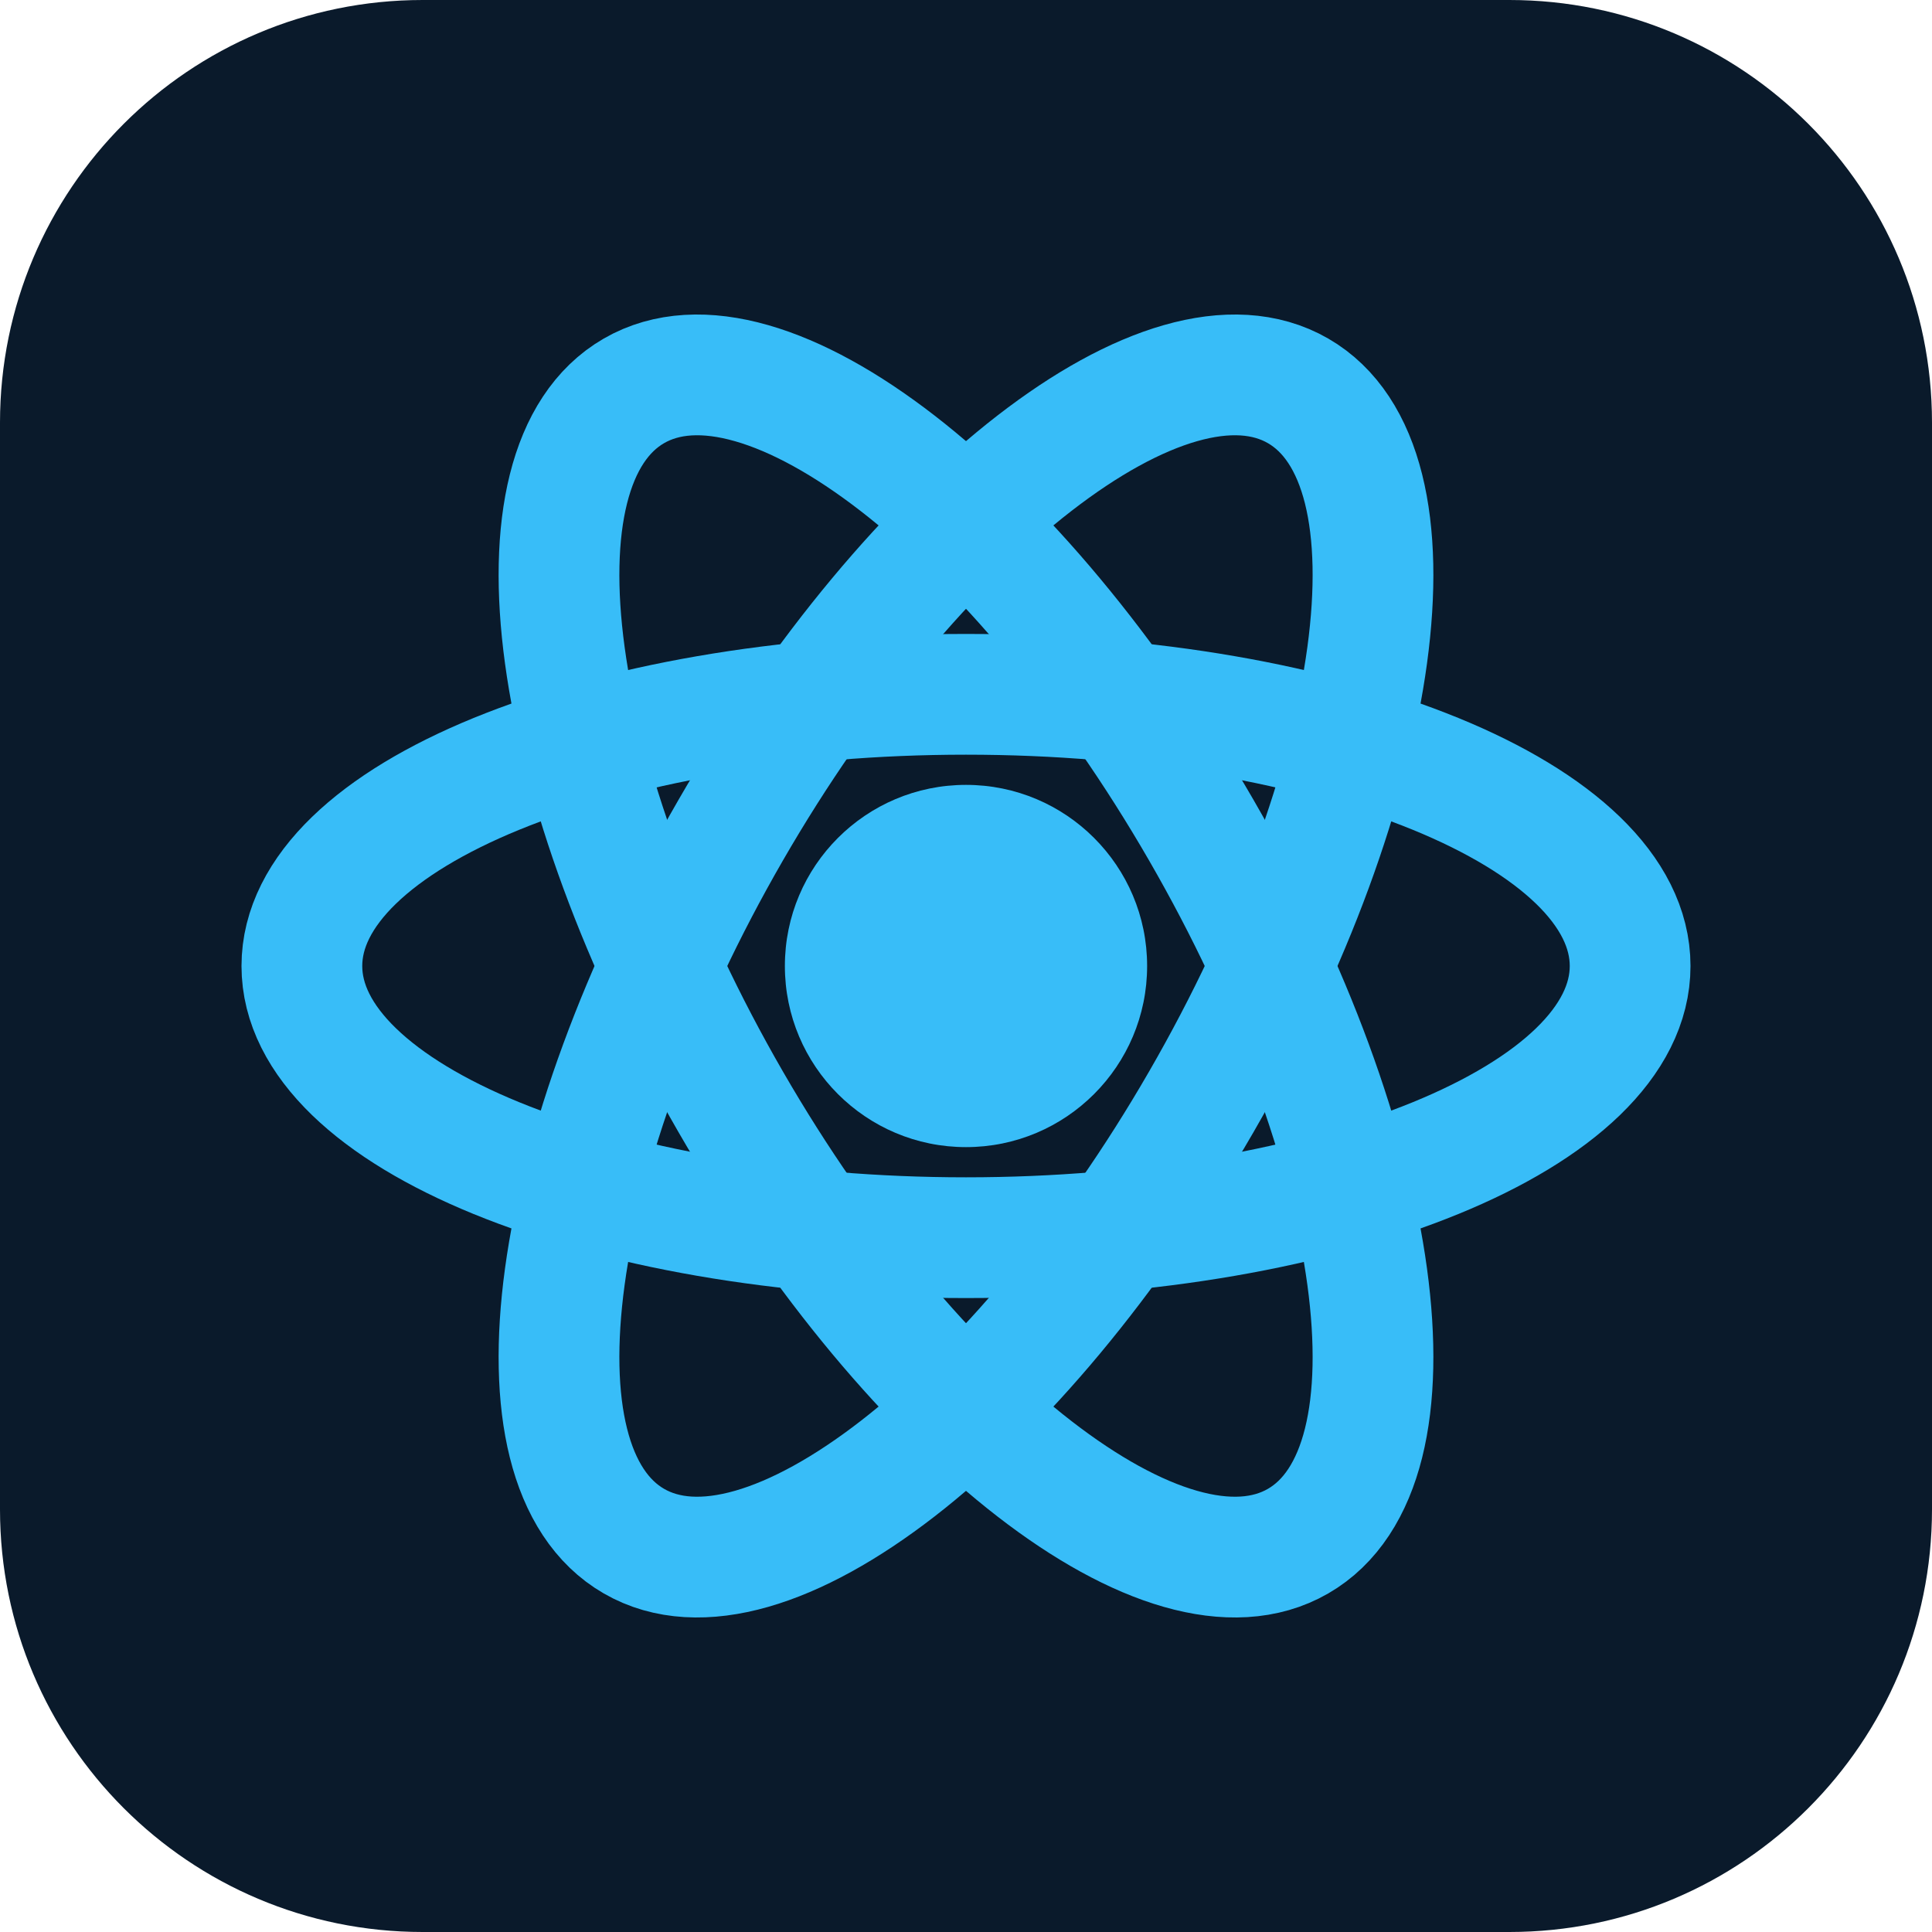
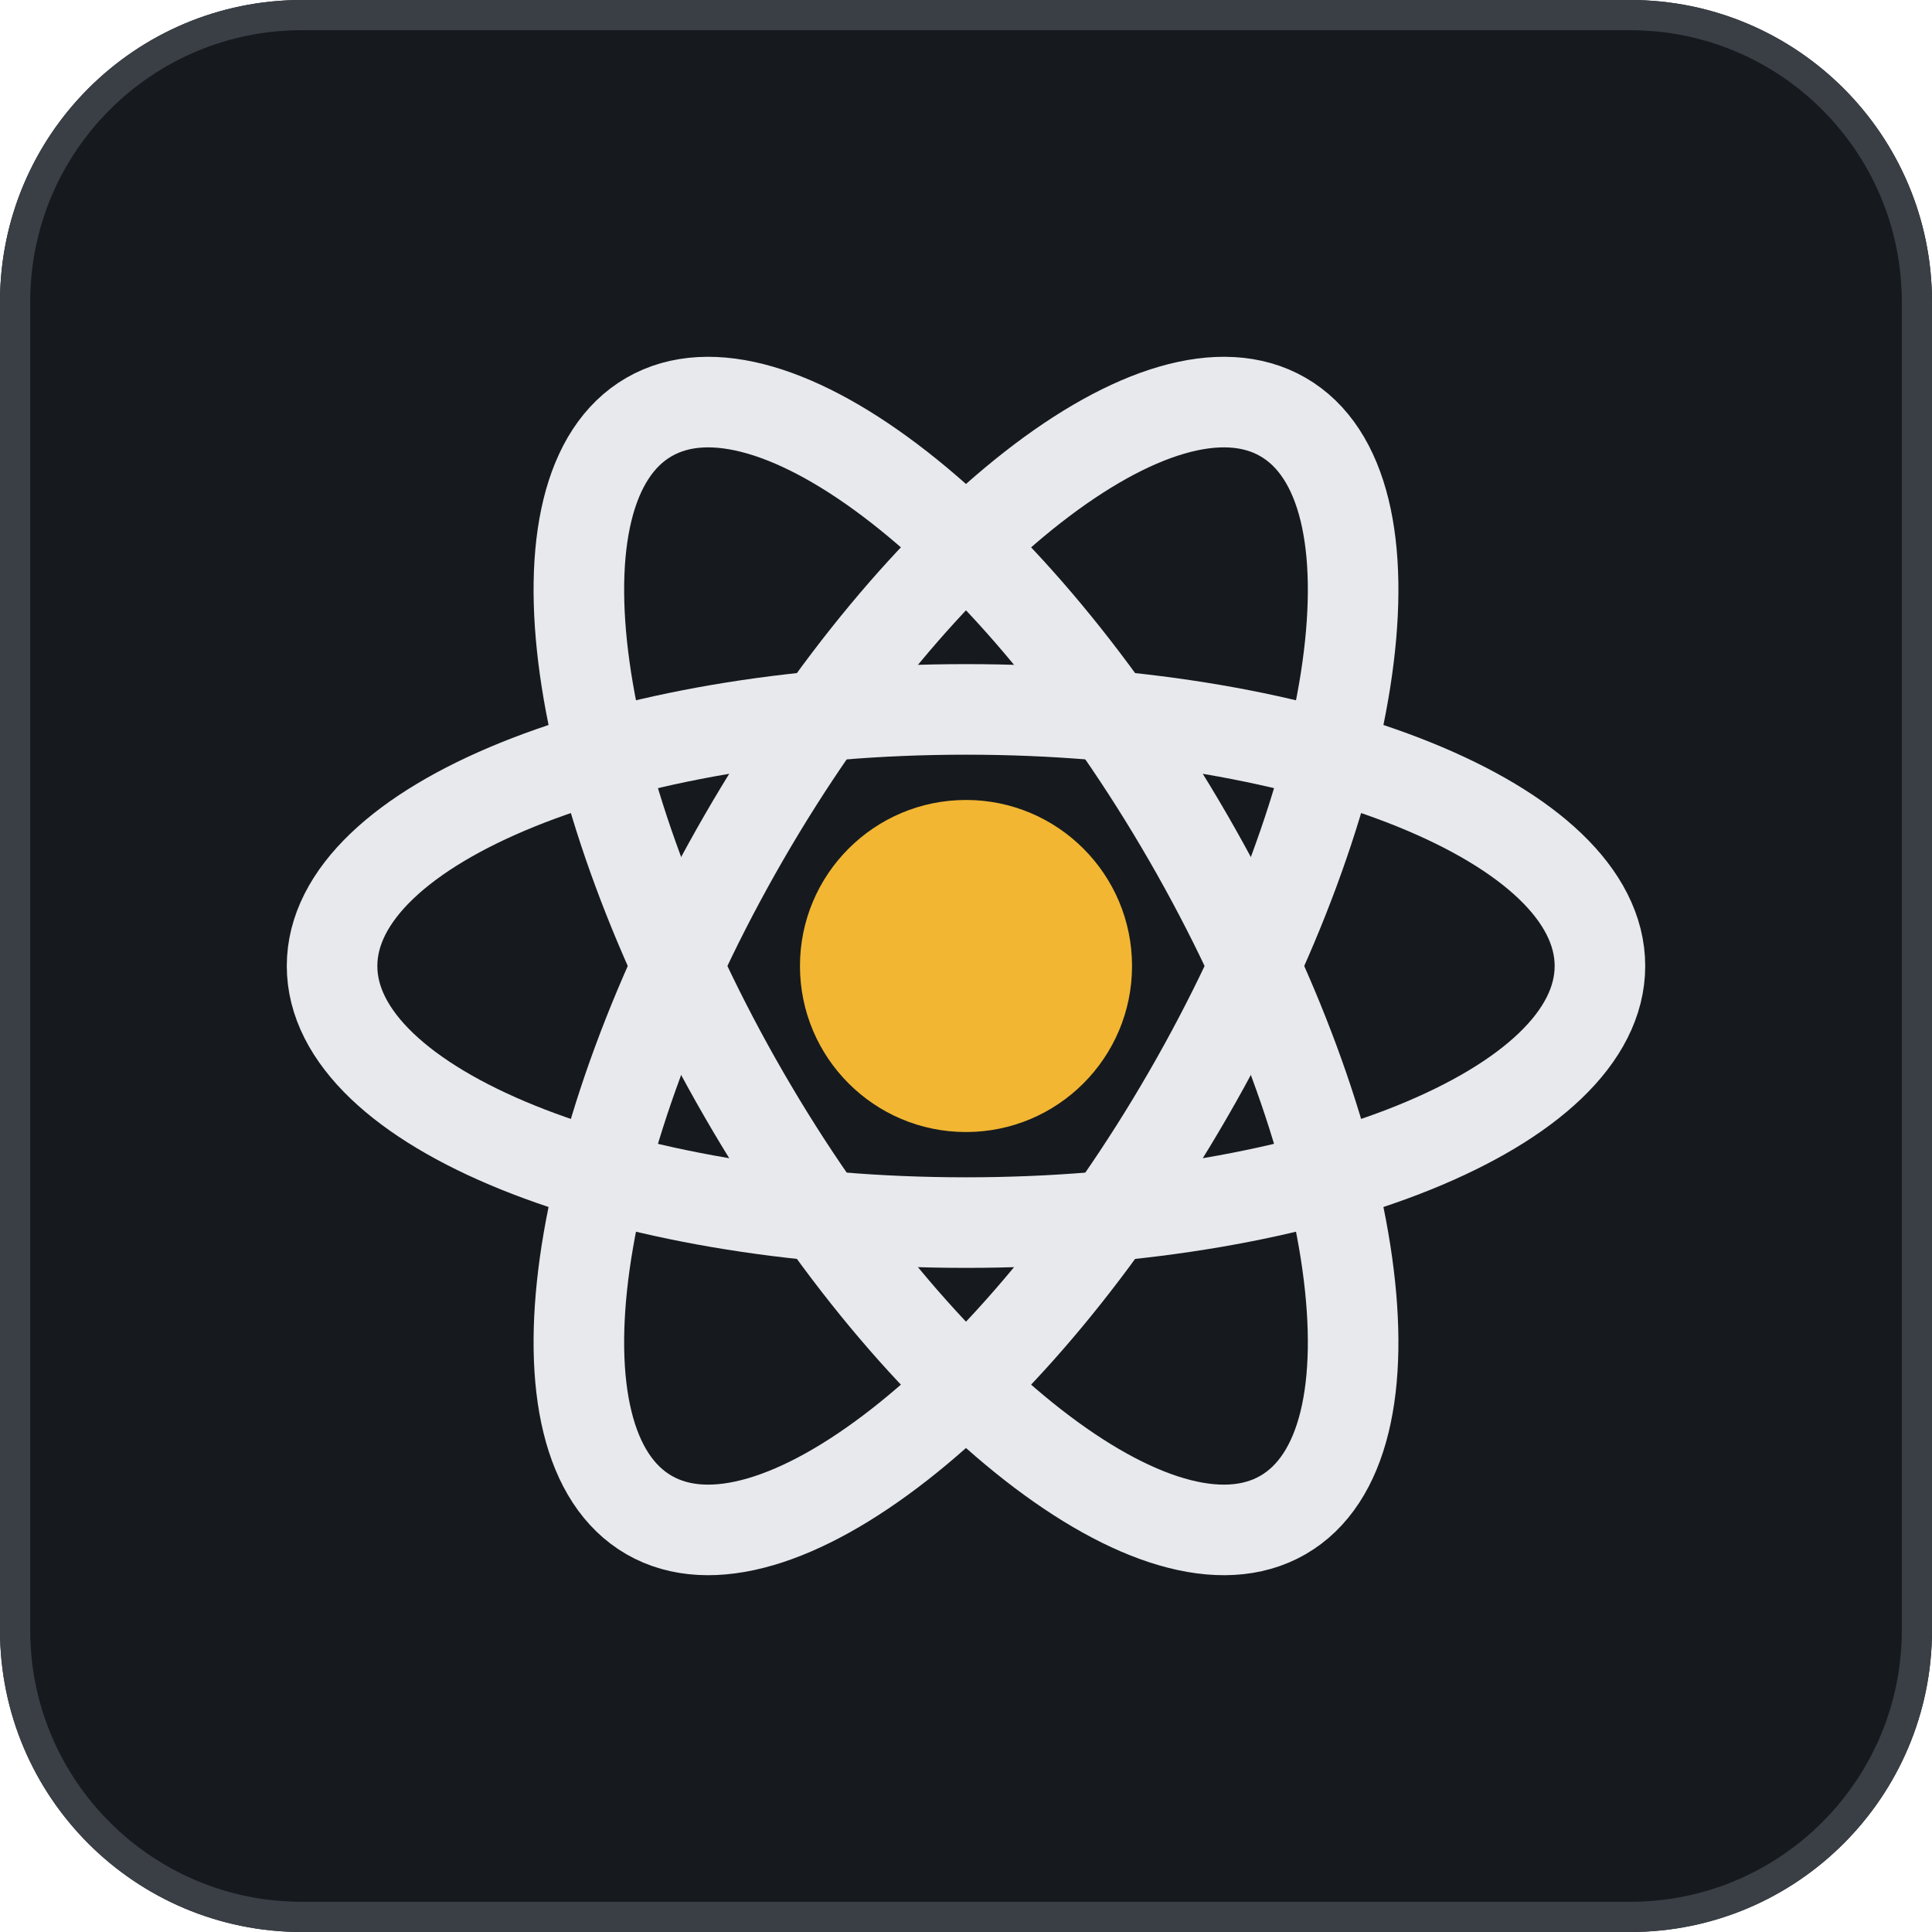
<svg xmlns="http://www.w3.org/2000/svg" viewBox="0 0 64 64">
-   <rect width="64" height="64" rx="14" fill="#0a1a2b" />
-   <circle cx="32" cy="32" r="6" fill="#38bdf8" />
-   <g fill="none" stroke="#38bdf8" stroke-width="4">
-     <ellipse cx="32" cy="32" rx="22" ry="9" />
-     <ellipse cx="32" cy="32" rx="22" ry="9" transform="rotate(60 32 32)" />
-     <ellipse cx="32" cy="32" rx="22" ry="9" transform="rotate(120 32 32)" />
+   <rect width="64" height="64" rx="10" fill="#161a1f" />
+   <rect x="0.5" y="0.5" width="63" height="63" rx="9.5" fill="none" stroke="#3a3f46" />
+   <circle cx="32" cy="32" r="5.5" fill="#f2b632" />
+   <g fill="none" stroke="#e7e9ec" stroke-width="3">
+     <ellipse cx="32" cy="32" rx="21" ry="8.5" />
+     <ellipse cx="32" cy="32" rx="21" ry="8.5" transform="rotate(60 32 32)" />
+     <ellipse cx="32" cy="32" rx="21" ry="8.5" transform="rotate(120 32 32)" />
  </g>
</svg>
